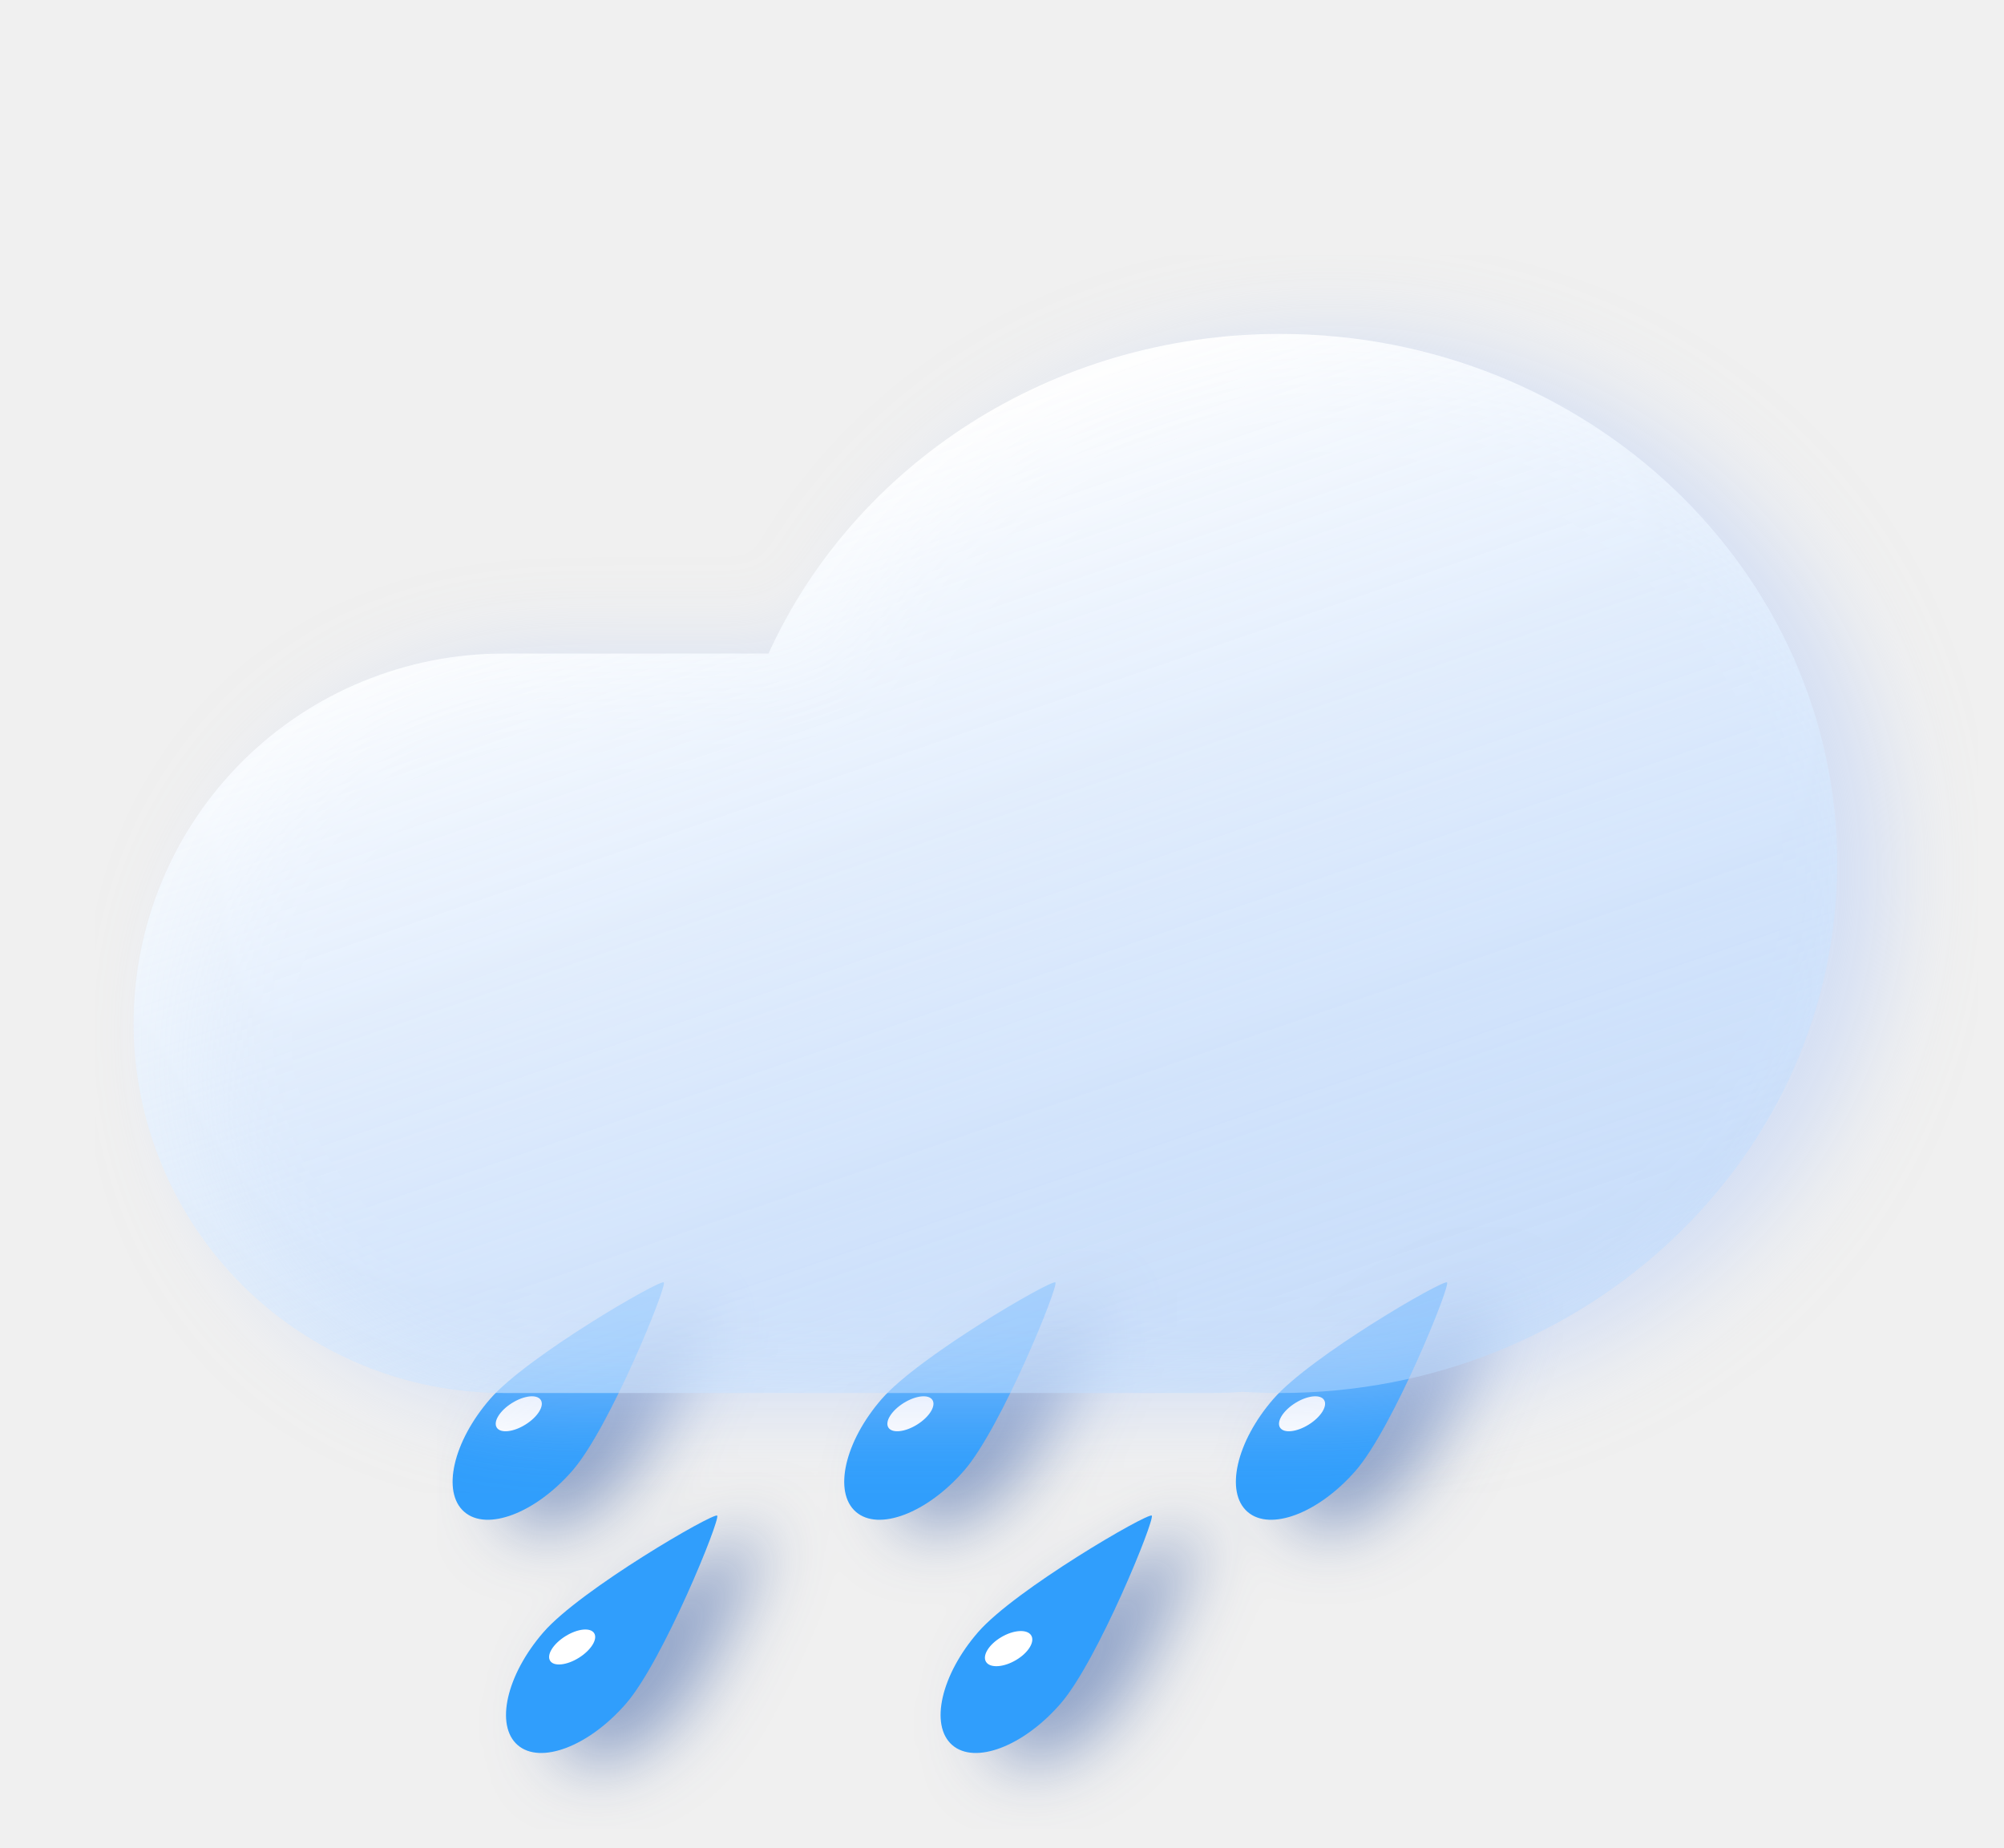
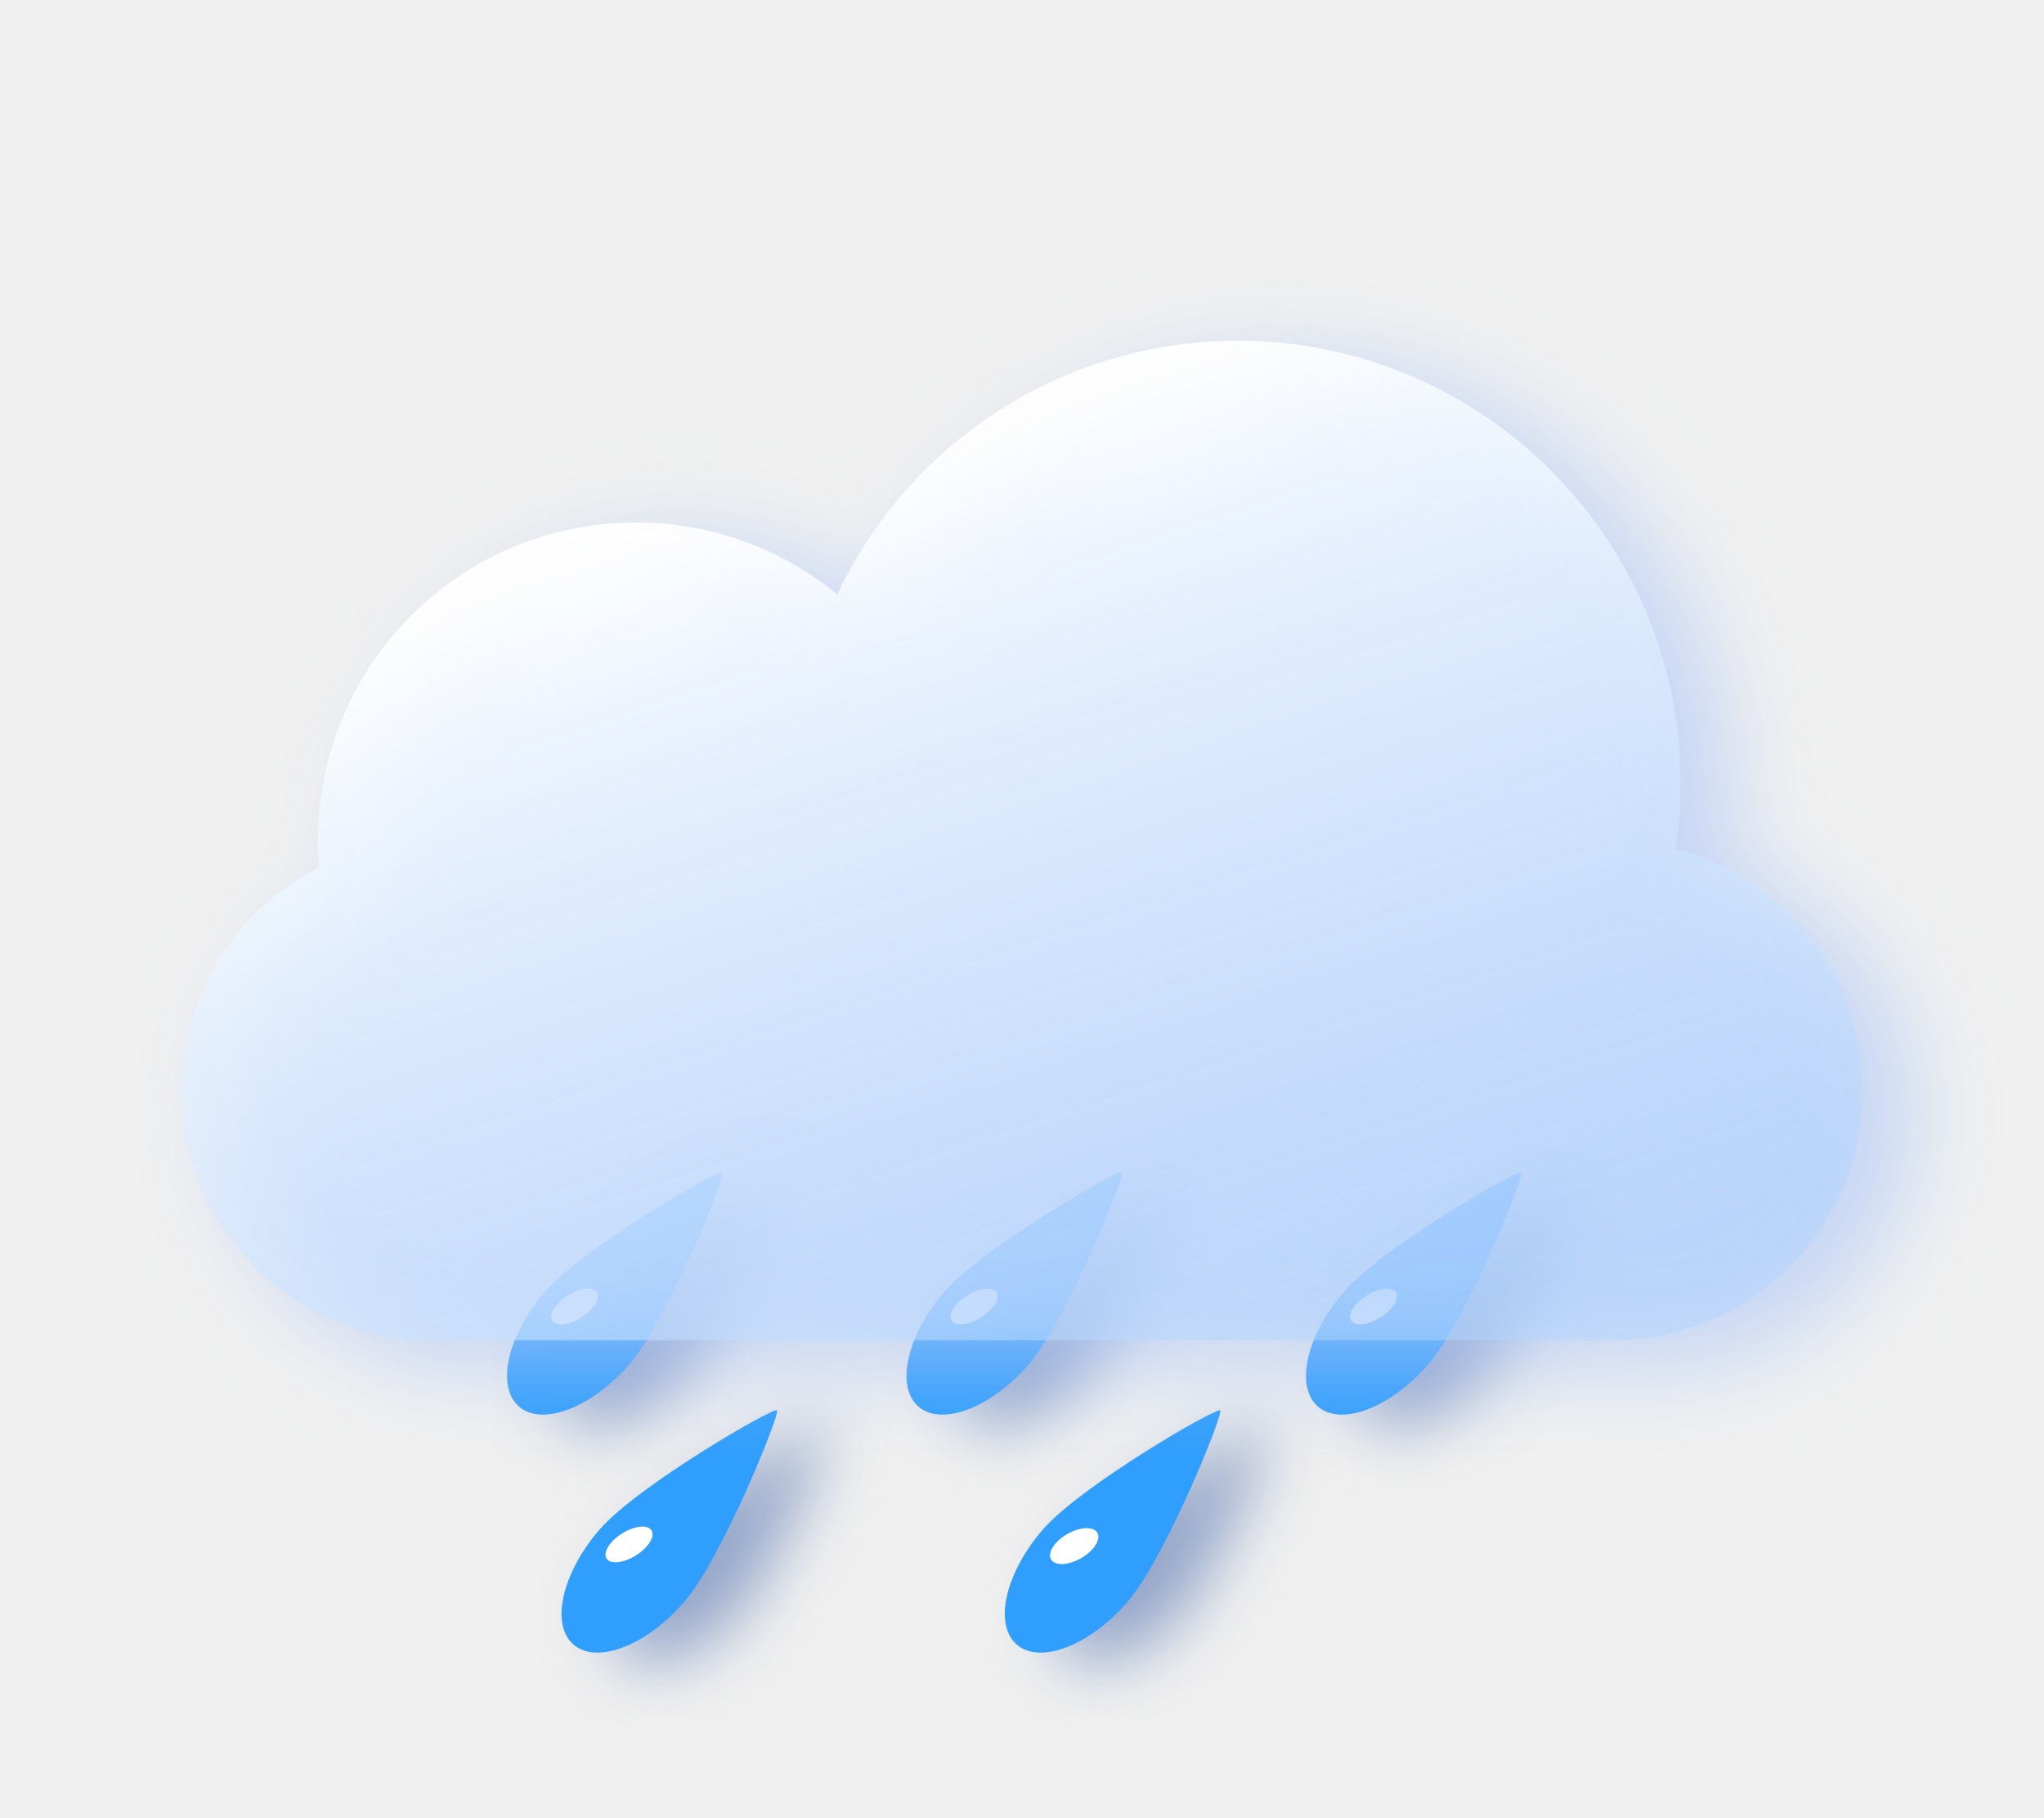
- <svg xmlns="http://www.w3.org/2000/svg" width="90" height="83" viewBox="0 0 90 83" fill="none">
-   <g filter="url(#filter0_d_145_6821)">
-     <path d="M29.81 57.608C29.973 57.756 27.375 64.145 25.712 66.059C24.048 67.973 21.872 68.804 20.85 67.915C19.828 67.027 20.348 64.757 22.011 62.843C23.675 60.928 29.647 57.461 29.81 57.608Z" fill="#309EFC" />
-     <path d="M22.308 64.128C22.475 64.396 23.054 64.336 23.6 63.994C24.147 63.653 24.455 63.159 24.288 62.892C24.12 62.624 23.542 62.684 22.995 63.026C22.448 63.367 22.141 63.861 22.308 64.128Z" fill="white" />
-     <path d="M47.398 57.608C47.56 57.756 44.963 64.145 43.3 66.059C41.636 67.973 39.459 68.804 38.438 67.915C37.416 67.027 37.935 64.757 39.599 62.843C41.263 60.928 47.235 57.461 47.398 57.608Z" fill="#309EFC" />
-     <path d="M39.897 64.128C40.065 64.396 40.643 64.336 41.19 63.994C41.736 63.653 42.044 63.159 41.877 62.892C41.71 62.624 41.131 62.684 40.584 63.026C40.038 63.367 39.73 63.861 39.897 64.128Z" fill="white" />
-     <path d="M64.987 57.608C65.15 57.756 62.553 64.145 60.889 66.059C59.225 67.973 57.049 68.804 56.027 67.915C55.005 67.027 55.525 64.757 57.189 62.843C58.852 60.928 64.824 57.461 64.987 57.608Z" fill="#309EFC" />
-     <path d="M57.485 64.128C57.653 64.396 58.231 64.336 58.778 63.994C59.324 63.653 59.632 63.159 59.465 62.891C59.298 62.624 58.719 62.684 58.172 63.026C57.626 63.367 57.318 63.861 57.485 64.128Z" fill="white" />
-     <path d="M51.725 68.085C51.888 68.232 49.291 74.622 47.627 76.535C45.964 78.449 43.787 79.28 42.765 78.392C41.744 77.504 42.263 75.233 43.927 73.319C45.591 71.405 51.562 67.937 51.725 68.085Z" fill="#309EFC" />
-     <path d="M44.287 74.66C44.472 74.943 45.074 74.904 45.632 74.572C46.19 74.241 46.492 73.742 46.307 73.459C46.122 73.176 45.519 73.215 44.962 73.547C44.404 73.879 44.102 74.377 44.287 74.66Z" fill="white" />
-     <path d="M32.208 68.085C32.371 68.232 29.774 74.621 28.11 76.535C26.446 78.449 24.27 79.28 23.248 78.392C22.227 77.504 22.746 75.233 24.41 73.319C26.074 71.405 32.045 67.937 32.208 68.085Z" fill="#309EFC" />
-     <path d="M24.706 74.605C24.873 74.872 25.451 74.812 25.998 74.471C26.544 74.129 26.852 73.635 26.685 73.368C26.518 73.1 25.939 73.16 25.393 73.502C24.846 73.843 24.538 74.337 24.706 74.605Z" fill="white" />
+ <svg xmlns="http://www.w3.org/2000/svg" width="90" height="80" viewBox="0 0 90 80" fill="none">
+   <g filter="url(#filter0_d_213_2165)">
+     <path d="M31.81 51.608C31.973 51.756 29.376 58.145 27.712 60.059C26.048 61.973 23.872 62.804 22.85 61.915C21.828 61.027 22.348 58.757 24.012 56.843C25.676 54.928 31.647 51.461 31.81 51.608Z" fill="#309EFC" />
+     <path d="M24.309 58.128C24.476 58.396 25.054 58.336 25.601 57.994C26.148 57.653 26.455 57.159 26.288 56.892C26.121 56.624 25.542 56.684 24.996 57.026C24.449 57.367 24.141 57.861 24.309 58.128Z" fill="white" />
+     <path d="M49.398 51.608C49.561 51.756 46.964 58.145 45.3 60.059C43.636 61.973 41.46 62.804 40.438 61.915C39.416 61.027 39.936 58.757 41.6 56.843C43.264 54.928 49.235 51.461 49.398 51.608Z" fill="#309EFC" />
+     <path d="M41.898 58.128C42.065 58.396 42.644 58.336 43.19 57.994C43.737 57.653 44.044 57.159 43.877 56.892C43.71 56.624 43.132 56.684 42.585 57.026C42.038 57.367 41.731 57.861 41.898 58.128Z" fill="white" />
+     <path d="M66.987 51.608C67.15 51.756 64.553 58.145 62.889 60.059C61.226 61.973 59.049 62.804 58.028 61.916C57.006 61.027 57.525 58.757 59.189 56.843C60.853 54.928 66.824 51.461 66.987 51.608Z" fill="#309EFC" />
+     <path d="M59.486 58.128C59.653 58.396 60.232 58.336 60.778 57.994C61.325 57.653 61.632 57.159 61.465 56.891C61.298 56.624 60.719 56.684 60.173 57.026C59.626 57.367 59.319 57.861 59.486 58.128Z" fill="white" />
+     <path d="M53.726 62.085C53.889 62.232 51.291 68.622 49.628 70.535C47.964 72.449 45.788 73.28 44.766 72.392C43.744 71.504 44.264 69.233 45.927 67.319C47.591 65.405 53.563 61.937 53.726 62.085Z" fill="#309EFC" />
+     <path d="M46.287 68.66C46.472 68.943 47.075 68.904 47.633 68.572C48.191 68.241 48.493 67.742 48.308 67.459C48.122 67.176 47.52 67.215 46.962 67.547C46.404 67.879 46.102 68.377 46.287 68.66Z" fill="white" />
+     <path d="M34.209 62.084C34.371 62.232 31.774 68.621 30.111 70.535C28.447 72.449 26.27 73.28 25.249 72.392C24.227 71.504 24.746 69.233 26.41 67.319C28.074 65.405 34.046 61.937 34.209 62.084Z" fill="#309EFC" />
+     <path d="M26.706 68.605C26.873 68.872 27.452 68.812 27.998 68.471C28.545 68.129 28.853 67.635 28.686 67.368C28.518 67.1 27.94 67.16 27.393 67.502C26.846 67.843 26.539 68.337 26.706 68.605Z" fill="white" />
  </g>
-   <g filter="url(#filter1_d_145_6821)">
-     <path d="M55.785 62.523C55.339 62.559 54.888 62.577 54.433 62.577H22.671C20.484 62.585 18.318 62.162 16.296 61.331C14.274 60.5 12.435 59.278 10.886 57.734C9.338 56.191 8.109 54.358 7.27 52.339C6.432 50.319 6 48.155 6 45.968C6 43.782 6.432 41.617 7.27 39.598C8.109 37.579 9.338 35.745 10.886 34.202C12.435 32.659 14.274 31.437 16.296 30.606C18.318 29.775 20.484 29.352 22.671 29.36H34.513C38.353 20.913 47.195 15 57.49 15C71.307 15 82.508 25.651 82.508 38.788C82.508 51.926 71.307 62.577 57.49 62.577C56.917 62.577 56.349 62.559 55.785 62.523Z" fill="url(#paint0_linear_145_6821)" />
+   <g filter="url(#filter1_d_213_2165)">
+     <path fill-rule="evenodd" clip-rule="evenodd" d="M73.791 37.358C73.928 36.425 73.999 35.471 73.999 34.5C73.999 23.73 65.269 15 54.499 15C46.712 15 39.99 19.565 36.865 26.165C34.451 24.187 31.364 23 27.999 23C20.267 23 13.999 29.268 13.999 37C13.999 37.396 14.015 37.787 14.048 38.175C10.46 39.986 7.999 43.706 7.999 48C7.999 54.075 12.924 59 18.999 59H70.999C77.074 59 81.999 54.075 81.999 48C81.999 42.89 78.514 38.593 73.791 37.358Z" fill="url(#paint0_linear_213_2165)" />
  </g>
  <defs>
-     <filter id="filter0_d_145_6821" x="19.65" y="55.119" width="50.542" height="27.018" filterUnits="userSpaceOnUse" color-interpolation-filters="sRGB">
+     <filter id="filter0_d_213_2165" x="21.651" y="49.119" width="50.542" height="27.018" filterUnits="userSpaceOnUse" color-interpolation-filters="sRGB">
      <feFlood flood-opacity="0" result="BackgroundImageFix" />
      <feColorMatrix in="SourceAlpha" type="matrix" values="0 0 0 0 0 0 0 0 0 0 0 0 0 0 0 0 0 0 127 0" result="hardAlpha" />
      <feOffset dx="2.261" dy="0.452" />
      <feGaussianBlur stdDeviation="1.469" />
      <feColorMatrix type="matrix" values="0 0 0 0 0.176 0 0 0 0 0.329 0 0 0 0 0.626 0 0 0 0.5 0" />
-       <feBlend mode="normal" in2="BackgroundImageFix" result="effect1_dropShadow_145_6821" />
-       <feBlend mode="normal" in="SourceGraphic" in2="effect1_dropShadow_145_6821" result="shape" />
+       <feBlend mode="normal" in2="BackgroundImageFix" result="effect1_dropShadow_213_2165" />
+       <feBlend mode="normal" in="SourceGraphic" in2="effect1_dropShadow_213_2165" result="shape" />
    </filter>
-     <filter id="filter1_d_145_6821" x="4.31" y="11.462" width="84.508" height="55.577" filterUnits="userSpaceOnUse" color-interpolation-filters="sRGB">
+     <filter id="filter1_d_213_2165" x="5.885" y="11.829" width="82.457" height="52.457" filterUnits="userSpaceOnUse" color-interpolation-filters="sRGB">
      <feFlood flood-opacity="0" result="BackgroundImageFix" />
      <feColorMatrix in="SourceAlpha" type="matrix" values="0 0 0 0 0 0 0 0 0 0 0 0 0 0 0 0 0 0 127 0" result="hardAlpha" />
-       <feOffset dx="2.31" dy="0.462" />
-       <feGaussianBlur stdDeviation="2" />
-       <feColorMatrix type="matrix" values="0 0 0 0 0.718 0 0 0 0 0.807 0 0 0 0 0.979 0 0 0 0.5 0" />
-       <feBlend mode="normal" in2="BackgroundImageFix" result="effect1_dropShadow_145_6821" />
-       <feBlend mode="normal" in="SourceGraphic" in2="effect1_dropShadow_145_6821" result="shape" />
+       <feOffset dx="2.114" dy="1.057" />
+       <feGaussianBlur stdDeviation="2.114" />
+       <feColorMatrix type="matrix" values="0 0 0 0 0.69 0 0 0 0 0.786 0 0 0 0 0.972 0 0 0 0.7 0" />
+       <feBlend mode="normal" in2="BackgroundImageFix" result="effect1_dropShadow_213_2165" />
+       <feBlend mode="normal" in="SourceGraphic" in2="effect1_dropShadow_213_2165" result="shape" />
    </filter>
-     <linearGradient id="paint0_linear_145_6821" x1="36.986" y1="20.995" x2="52.239" y2="65.156" gradientUnits="userSpaceOnUse">
+     <linearGradient id="paint0_linear_213_2165" x1="37.969" y1="20.544" x2="51.581" y2="61.762" gradientUnits="userSpaceOnUse">
      <stop stop-color="white" stop-opacity="0.95" />
-       <stop offset="1" stop-color="#BCDBFF" stop-opacity="0.5" />
+       <stop offset="1" stop-color="#B1D5FF" stop-opacity="0.5" />
    </linearGradient>
  </defs>
</svg>
